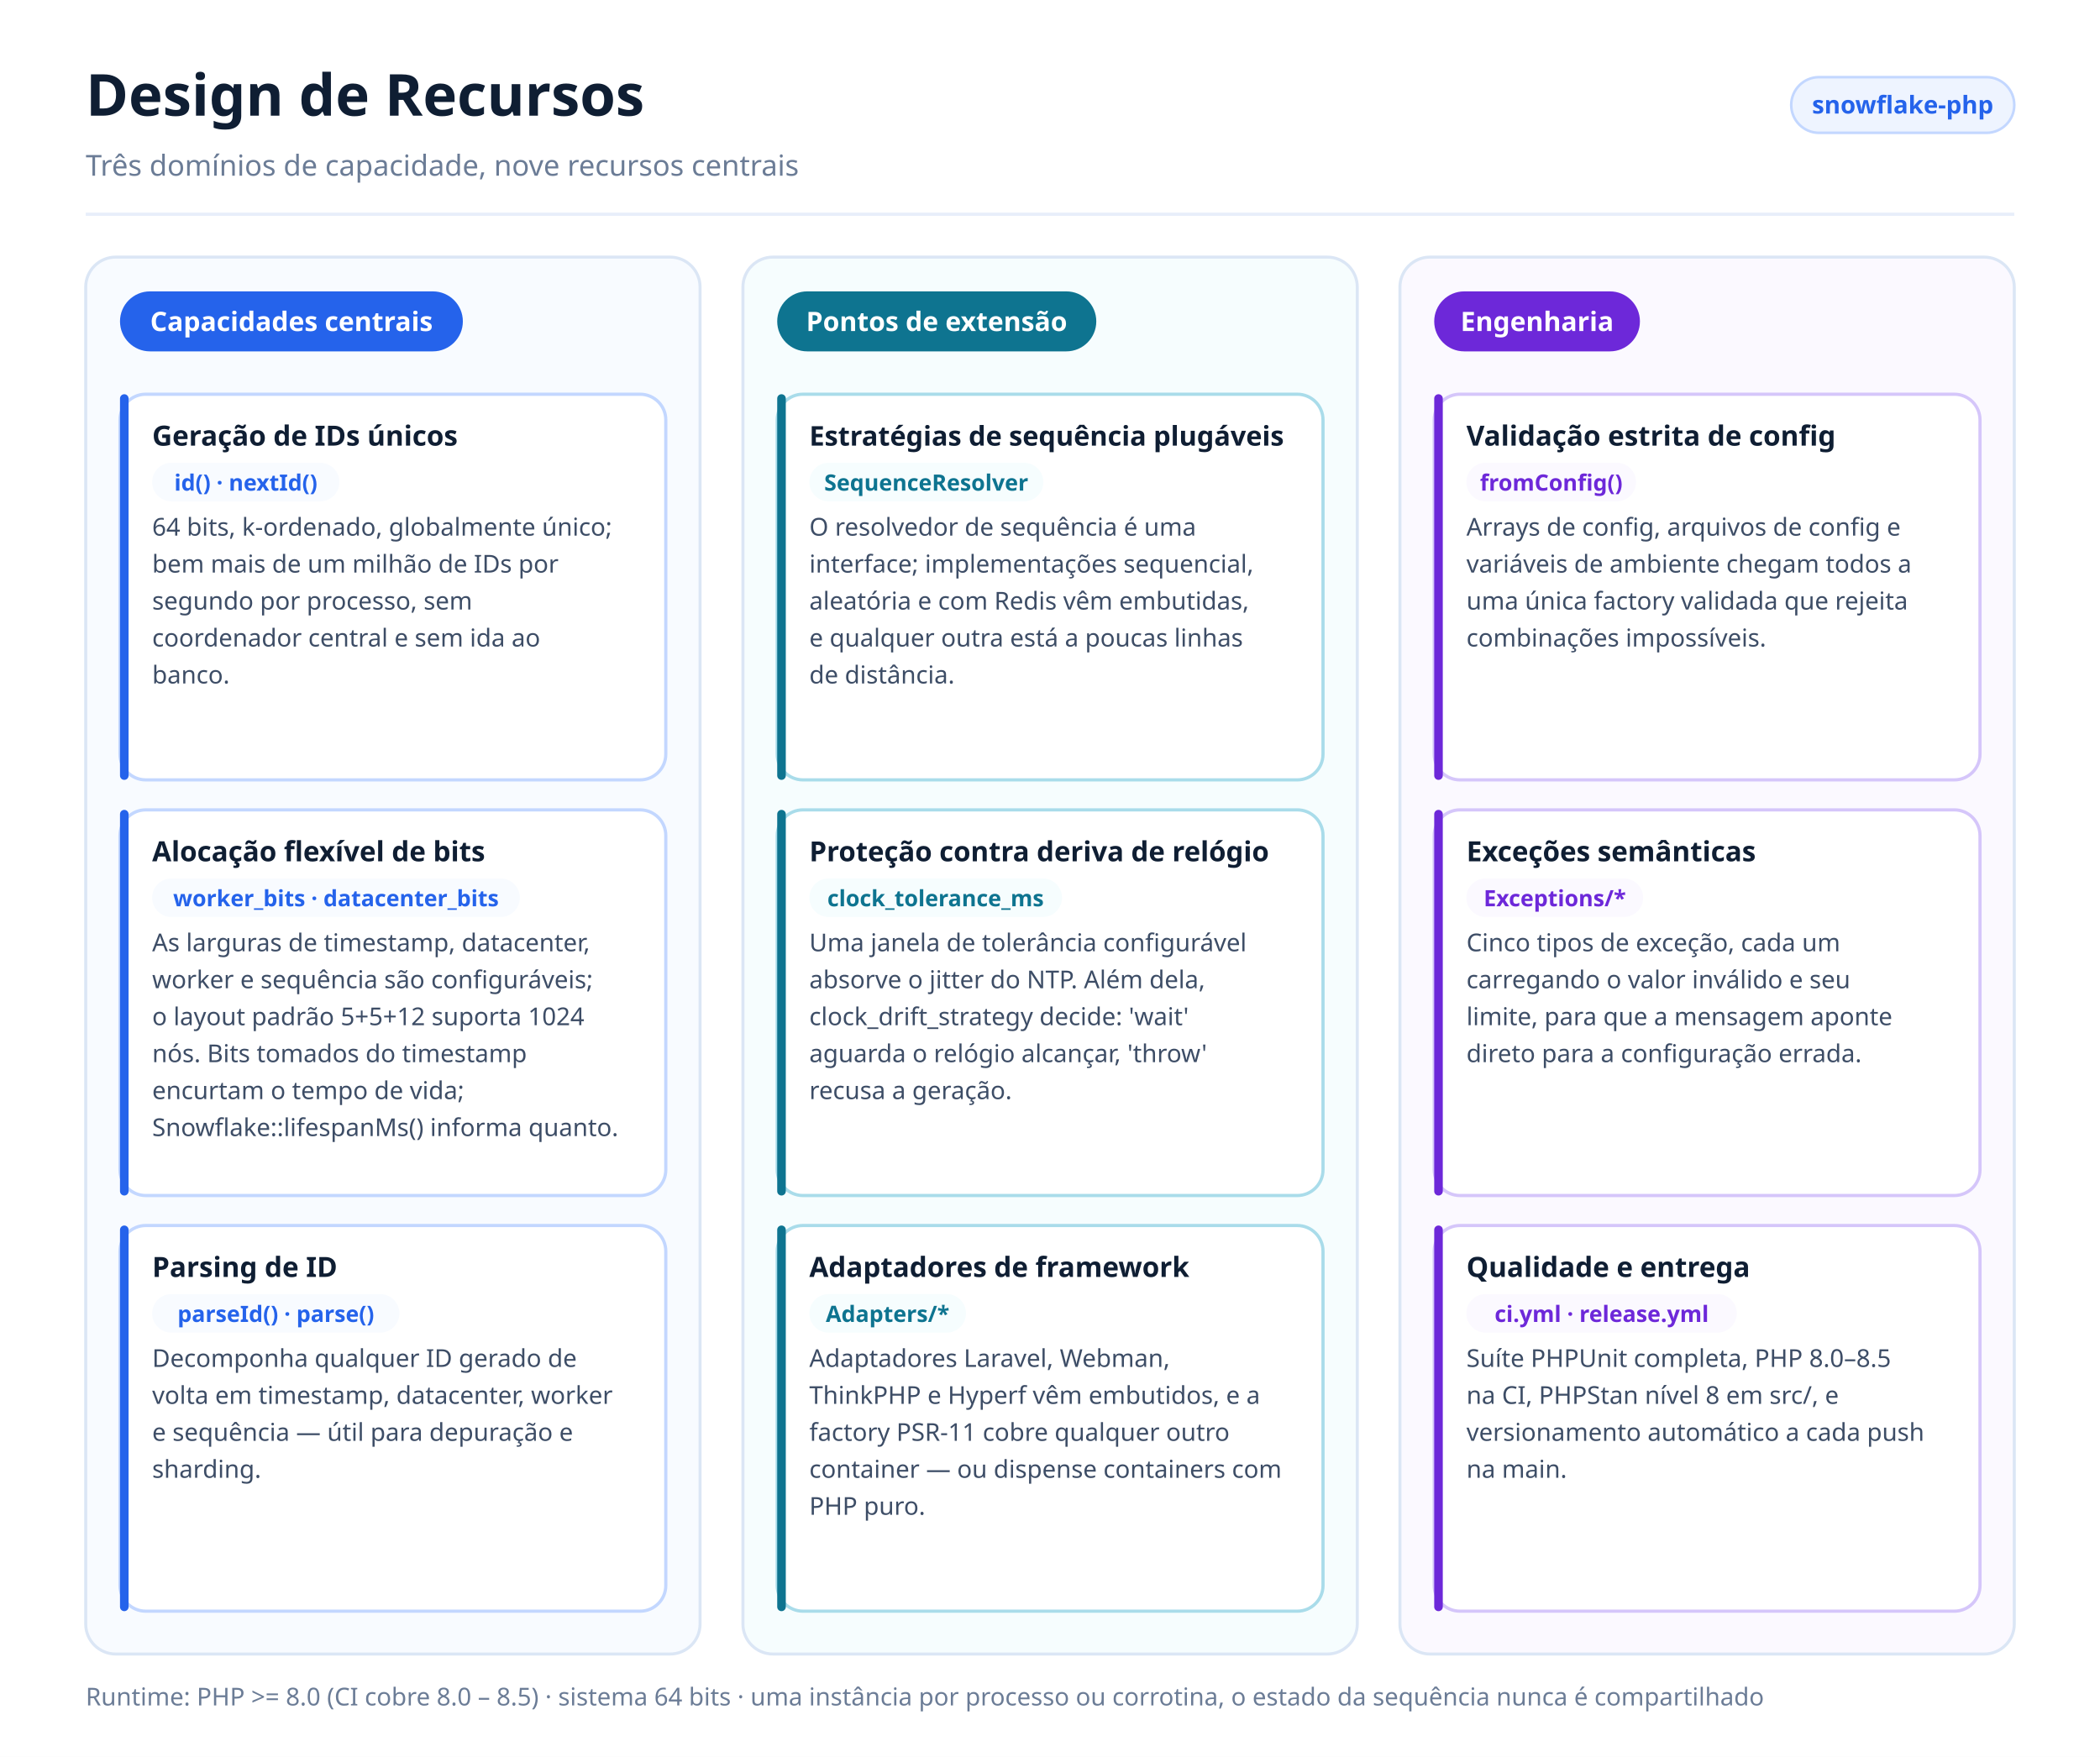
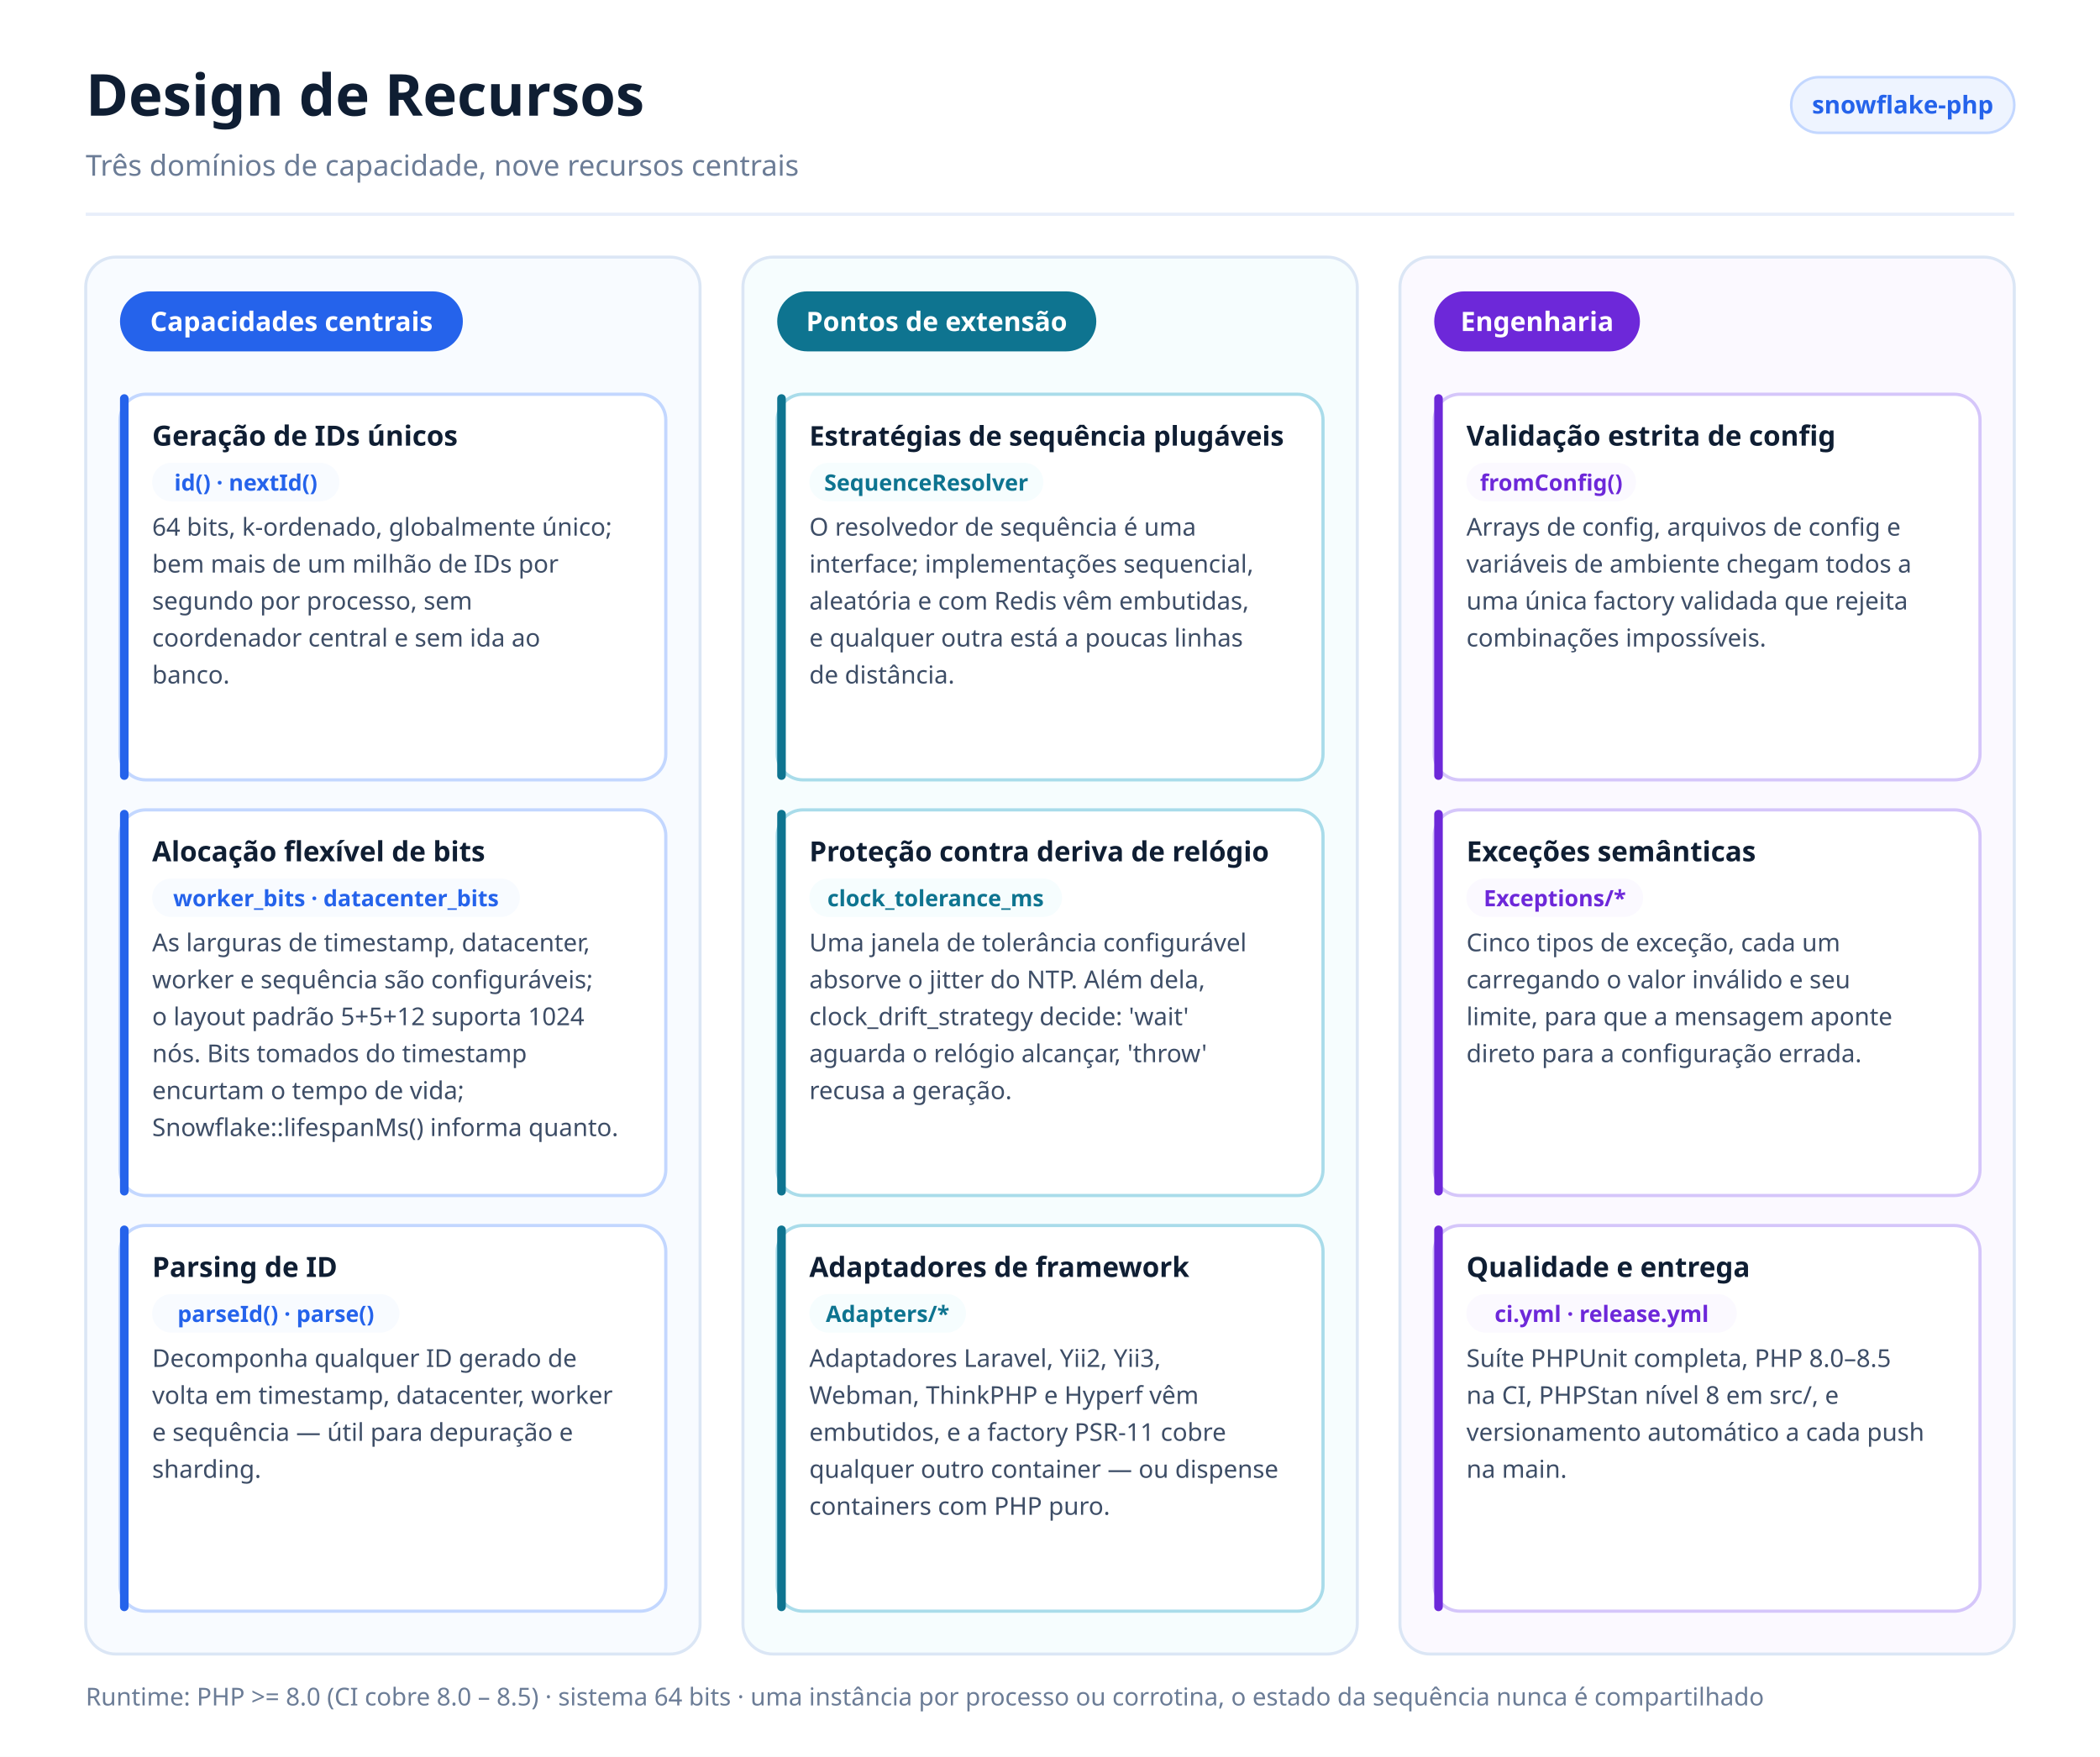
<svg xmlns="http://www.w3.org/2000/svg" viewBox="0 0 980 820" width="980" height="820" role="img" font-family="-apple-system, BlinkMacSystemFont, 'Segoe UI', 'Noto Sans', 'PingFang SC', 'Hiragino Sans', 'Yu Gothic', 'Malgun Gothic', Roboto, 'Noto Sans CJK SC', 'Source Han Sans SC', 'Microsoft YaHei', 'Kohinoor Devanagari', 'Devanagari Sangam MN', 'Nirmala UI', 'Noto Sans Devanagari', 'Bangla MN', 'Bangla Sangam MN', 'Noto Sans Bengali', 'Geeza Pro', 'Noto Sans Arabic', Arial, sans-serif">
  <defs>
</defs>
  <rect width="980" height="820" fill="#ffffff" />
  <text x="40" y="54" font-size="27.0" fill="#0f1e33" font-weight="700">Design de Recursos</text>
  <text x="40" y="82" font-size="13.5" fill="#6b7c96" font-weight="400">Três domínios de capacidade, nove recursos centrais</text>
  <line x1="40.0" y1="100.0" x2="940.0" y2="100.0" stroke="#e8eefa" stroke-width="1.5" stroke-linecap="butt" />
  <rect x="835.9" y="36.0" width="104.1" height="26.0" rx="13" fill="#eef4ff" stroke="#c3d7ff" stroke-width="1.2" />
  <text x="887.937" y="53" font-size="11.5" fill="#2563eb" font-weight="600" text-anchor="middle">snowflake-php</text>
  <rect x="40.0" y="120.0" width="286.7" height="652.0" rx="14" fill="#f8fbff" stroke="#dbe6f5" stroke-width="1.4" />
  <rect x="56.0" y="136.0" width="160.0" height="28.0" rx="14.0" fill="#2563eb" />
  <text x="136.019" y="154.5" font-size="12.5" fill="#fff" font-weight="600" text-anchor="middle">Capacidades centrais</text>
  <rect x="56.0" y="184.0" width="254.7" height="180.0" rx="12" fill="#ffffff" stroke="#c3d7ff" stroke-width="1.5" />
  <rect x="56.0" y="184.0" width="4.0" height="180.0" rx="2" fill="#2563eb" />
  <text x="71.0" y="208" font-size="13.0" fill="#0f1e33" font-weight="700">Geração de IDs únicos</text>
  <rect x="71.0" y="216.0" width="87.4" height="18.0" rx="9" fill="#f8fbff" />
  <text x="114.721" y="229" font-size="10.5" fill="#2563eb" font-weight="600" text-anchor="middle">id() · nextId()</text>
  <text x="71.0" y="250.0" font-size="11.5" fill="#3d4d66" font-weight="400">64 bits, k-ordenado, globalmente único;</text>
  <text x="71.0" y="267.25" font-size="11.5" fill="#3d4d66" font-weight="400">bem mais de um milhão de IDs por</text>
  <text x="71.0" y="284.5" font-size="11.5" fill="#3d4d66" font-weight="400">segundo por processo, sem</text>
  <text x="71.0" y="301.75" font-size="11.5" fill="#3d4d66" font-weight="400">coordenador central e sem ida ao</text>
  <text x="71.0" y="319.0" font-size="11.5" fill="#3d4d66" font-weight="400">banco.</text>
  <rect x="56.0" y="378.0" width="254.7" height="180.0" rx="12" fill="#ffffff" stroke="#c3d7ff" stroke-width="1.5" />
  <rect x="56.0" y="378.0" width="4.0" height="180.0" rx="2" fill="#2563eb" />
  <text x="71.0" y="402" font-size="13.0" fill="#0f1e33" font-weight="700">Alocação flexível de bits</text>
  <rect x="71.0" y="410.0" width="171.6" height="18.0" rx="9" fill="#f8fbff" />
  <text x="156.781" y="423" font-size="10.5" fill="#2563eb" font-weight="600" text-anchor="middle">worker_bits · datacenter_bits</text>
  <text x="71.0" y="444.0" font-size="11.5" fill="#3d4d66" font-weight="400">As larguras de timestamp, datacenter,</text>
  <text x="71.0" y="461.25" font-size="11.5" fill="#3d4d66" font-weight="400">worker e sequência são configuráveis;</text>
  <text x="71.0" y="478.5" font-size="11.5" fill="#3d4d66" font-weight="400">o layout padrão 5+5+12 suporta 1024</text>
  <text x="71.0" y="495.75" font-size="11.5" fill="#3d4d66" font-weight="400">nós. Bits tomados do timestamp</text>
  <text x="71.0" y="513.0" font-size="11.5" fill="#3d4d66" font-weight="400">encurtam o tempo de vida;</text>
  <text x="71.0" y="530.25" font-size="11.5" fill="#3d4d66" font-weight="400">Snowflake::lifespanMs() informa quanto.</text>
  <rect x="56.0" y="572.0" width="254.7" height="180.0" rx="12" fill="#ffffff" stroke="#c3d7ff" stroke-width="1.5" />
  <rect x="56.0" y="572.0" width="4.0" height="180.0" rx="2" fill="#2563eb" />
  <text x="71.0" y="596" font-size="13.0" fill="#0f1e33" font-weight="700">Parsing de ID</text>
  <rect x="71.0" y="604.0" width="115.4" height="18.0" rx="9" fill="#f8fbff" />
  <text x="128.723" y="617" font-size="10.5" fill="#2563eb" font-weight="600" text-anchor="middle">parseId() · parse()</text>
  <text x="71.0" y="638.0" font-size="11.5" fill="#3d4d66" font-weight="400">Decomponha qualquer ID gerado de</text>
  <text x="71.0" y="655.25" font-size="11.5" fill="#3d4d66" font-weight="400">volta em timestamp, datacenter, worker</text>
  <text x="71.0" y="672.5" font-size="11.5" fill="#3d4d66" font-weight="400">e sequência — útil para depuração e</text>
  <text x="71.0" y="689.75" font-size="11.5" fill="#3d4d66" font-weight="400">sharding.</text>
  <rect x="346.7" y="120.0" width="286.7" height="652.0" rx="14" fill="#f6fdfe" stroke="#dbe6f5" stroke-width="1.4" />
  <rect x="362.7" y="136.0" width="148.9" height="28.0" rx="14.0" fill="#0e7490" />
  <text x="437.107" y="154.5" font-size="12.5" fill="#fff" font-weight="600" text-anchor="middle">Pontos de extensão</text>
  <rect x="362.7" y="184.0" width="254.7" height="180.0" rx="12" fill="#ffffff" stroke="#a9dcea" stroke-width="1.5" />
  <rect x="362.7" y="184.0" width="4.0" height="180.0" rx="2" fill="#0e7490" />
  <text x="377.667" y="208" font-size="12.7" fill="#0f1e33" font-weight="700">Estratégias de sequência plugáveis</text>
  <rect x="377.7" y="216.0" width="109.2" height="18.0" rx="9" fill="#f6fdfe" />
  <text x="432.247" y="229" font-size="10.5" fill="#0e7490" font-weight="600" text-anchor="middle">SequenceResolver</text>
  <text x="377.667" y="250.0" font-size="11.5" fill="#3d4d66" font-weight="400">O resolvedor de sequência é uma</text>
  <text x="377.667" y="267.25" font-size="11.5" fill="#3d4d66" font-weight="400">interface; implementações sequencial,</text>
  <text x="377.667" y="284.5" font-size="11.5" fill="#3d4d66" font-weight="400">aleatória e com Redis vêm embutidas,</text>
  <text x="377.667" y="301.75" font-size="11.5" fill="#3d4d66" font-weight="400">e qualquer outra está a poucas linhas</text>
  <text x="377.667" y="319.0" font-size="11.5" fill="#3d4d66" font-weight="400">de distância.</text>
  <rect x="362.7" y="378.0" width="254.7" height="180.0" rx="12" fill="#ffffff" stroke="#a9dcea" stroke-width="1.5" />
  <rect x="362.7" y="378.0" width="4.0" height="180.0" rx="2" fill="#0e7490" />
  <text x="377.667" y="402" font-size="12.9" fill="#0f1e33" font-weight="700">Proteção contra deriva de relógio</text>
  <rect x="377.7" y="410.0" width="117.9" height="18.0" rx="9" fill="#f6fdfe" />
  <text x="436.602" y="423" font-size="10.5" fill="#0e7490" font-weight="600" text-anchor="middle">clock_tolerance_ms</text>
  <text x="377.667" y="444.0" font-size="11.5" fill="#3d4d66" font-weight="400">Uma janela de tolerância configurável</text>
  <text x="377.667" y="461.25" font-size="11.5" fill="#3d4d66" font-weight="400">absorve o jitter do NTP. Além dela,</text>
  <text x="377.667" y="478.5" font-size="11.5" fill="#3d4d66" font-weight="400">clock_drift_strategy decide: 'wait'</text>
  <text x="377.667" y="495.75" font-size="11.5" fill="#3d4d66" font-weight="400">aguarda o relógio alcançar, 'throw'</text>
  <text x="377.667" y="513.0" font-size="11.5" fill="#3d4d66" font-weight="400">recusa a geração.</text>
  <rect x="362.7" y="572.0" width="254.7" height="180.0" rx="12" fill="#ffffff" stroke="#a9dcea" stroke-width="1.5" />
  <rect x="362.7" y="572.0" width="4.0" height="180.0" rx="2" fill="#0e7490" />
  <text x="377.667" y="596" font-size="13.0" fill="#0f1e33" font-weight="700">Adaptadores de framework</text>
  <rect x="377.7" y="604.0" width="73.1" height="18.0" rx="9" fill="#f6fdfe" />
  <text x="414.221" y="617" font-size="10.5" fill="#0e7490" font-weight="600" text-anchor="middle">Adapters/*</text>
-   <text x="377.667" y="638.0" font-size="11.5" fill="#3d4d66" font-weight="400">Adaptadores Laravel, Webman,</text>
-   <text x="377.667" y="655.25" font-size="11.5" fill="#3d4d66" font-weight="400">ThinkPHP e Hyperf vêm embutidos, e a</text>
-   <text x="377.667" y="672.5" font-size="11.5" fill="#3d4d66" font-weight="400">factory PSR-11 cobre qualquer outro</text>
-   <text x="377.667" y="689.75" font-size="11.5" fill="#3d4d66" font-weight="400">container — ou dispense containers com</text>
-   <text x="377.667" y="707.0" font-size="11.5" fill="#3d4d66" font-weight="400">PHP puro.</text>
+   <text x="377.667" y="638.0" font-size="11.5" fill="#3d4d66" font-weight="400">Adaptadores Laravel, Yii2, Yii3,</text>
+   <text x="377.667" y="655.25" font-size="11.5" fill="#3d4d66" font-weight="400">Webman, ThinkPHP e Hyperf vêm</text>
+   <text x="377.667" y="672.5" font-size="11.5" fill="#3d4d66" font-weight="400">embutidos, e a factory PSR-11 cobre</text>
+   <text x="377.667" y="689.75" font-size="11.5" fill="#3d4d66" font-weight="400">qualquer outro container — ou dispense</text>
+   <text x="377.667" y="707.0" font-size="11.5" fill="#3d4d66" font-weight="400">containers com PHP puro.</text>
  <rect x="653.3" y="120.0" width="286.7" height="652.0" rx="14" fill="#fbf9ff" stroke="#dbe6f5" stroke-width="1.4" />
  <rect x="669.3" y="136.0" width="96.0" height="28.0" rx="14.0" fill="#6d28d9" />
  <text x="717.327" y="154.5" font-size="12.5" fill="#fff" font-weight="600" text-anchor="middle">Engenharia</text>
  <rect x="669.3" y="184.0" width="254.7" height="180.0" rx="12" fill="#ffffff" stroke="#d5c6fa" stroke-width="1.5" />
  <rect x="669.3" y="184.0" width="4.0" height="180.0" rx="2" fill="#6d28d9" />
  <text x="684.333" y="208" font-size="13.0" fill="#0f1e33" font-weight="700">Validação estrita de config</text>
  <rect x="684.3" y="216.0" width="79.2" height="18.0" rx="9" fill="#fbf9ff" />
  <text x="723.92" y="229" font-size="10.5" fill="#6d28d9" font-weight="600" text-anchor="middle">fromConfig()</text>
  <text x="684.333" y="250.0" font-size="11.5" fill="#3d4d66" font-weight="400">Arrays de config, arquivos de config e</text>
  <text x="684.333" y="267.25" font-size="11.5" fill="#3d4d66" font-weight="400">variáveis de ambiente chegam todos a</text>
  <text x="684.333" y="284.5" font-size="11.5" fill="#3d4d66" font-weight="400">uma única factory validada que rejeita</text>
  <text x="684.333" y="301.75" font-size="11.5" fill="#3d4d66" font-weight="400">combinações impossíveis.</text>
  <rect x="669.3" y="378.0" width="254.7" height="180.0" rx="12" fill="#ffffff" stroke="#d5c6fa" stroke-width="1.5" />
  <rect x="669.3" y="378.0" width="4.0" height="180.0" rx="2" fill="#6d28d9" />
  <text x="684.333" y="402" font-size="13.0" fill="#0f1e33" font-weight="700">Exceções semânticas</text>
  <rect x="684.3" y="410.0" width="82.5" height="18.0" rx="9" fill="#fbf9ff" />
  <text x="725.574" y="423" font-size="10.5" fill="#6d28d9" font-weight="600" text-anchor="middle">Exceptions/*</text>
  <text x="684.333" y="444.0" font-size="11.5" fill="#3d4d66" font-weight="400">Cinco tipos de exceção, cada um</text>
  <text x="684.333" y="461.25" font-size="11.5" fill="#3d4d66" font-weight="400">carregando o valor inválido e seu</text>
  <text x="684.333" y="478.5" font-size="11.5" fill="#3d4d66" font-weight="400">limite, para que a mensagem aponte</text>
  <text x="684.333" y="495.75" font-size="11.5" fill="#3d4d66" font-weight="400">direto para a configuração errada.</text>
  <rect x="669.3" y="572.0" width="254.7" height="180.0" rx="12" fill="#ffffff" stroke="#d5c6fa" stroke-width="1.5" />
  <rect x="669.3" y="572.0" width="4.0" height="180.0" rx="2" fill="#6d28d9" />
  <text x="684.333" y="596" font-size="13.0" fill="#0f1e33" font-weight="700">Qualidade e entrega</text>
  <rect x="684.3" y="604.0" width="126.2" height="18.0" rx="9" fill="#fbf9ff" />
  <text x="747.458" y="617" font-size="10.5" fill="#6d28d9" font-weight="600" text-anchor="middle">ci.yml · release.yml</text>
  <text x="684.333" y="638.0" font-size="11.5" fill="#3d4d66" font-weight="400">Suíte PHPUnit completa, PHP 8.0–8.5</text>
  <text x="684.333" y="655.25" font-size="11.5" fill="#3d4d66" font-weight="400">na CI, PHPStan nível 8 em src/, e</text>
  <text x="684.333" y="672.5" font-size="11.5" fill="#3d4d66" font-weight="400">versionamento automático a cada push</text>
  <text x="684.333" y="689.75" font-size="11.5" fill="#3d4d66" font-weight="400">na main.</text>
  <text x="40" y="796" font-size="11.5" fill="#6b7c96" font-weight="400">Runtime: PHP &gt;= 8.0 (CI cobre 8.0 – 8.5) · sistema 64 bits · uma instância por processo ou corrotina, o estado da sequência nunca é compartilhado</text>
</svg>
